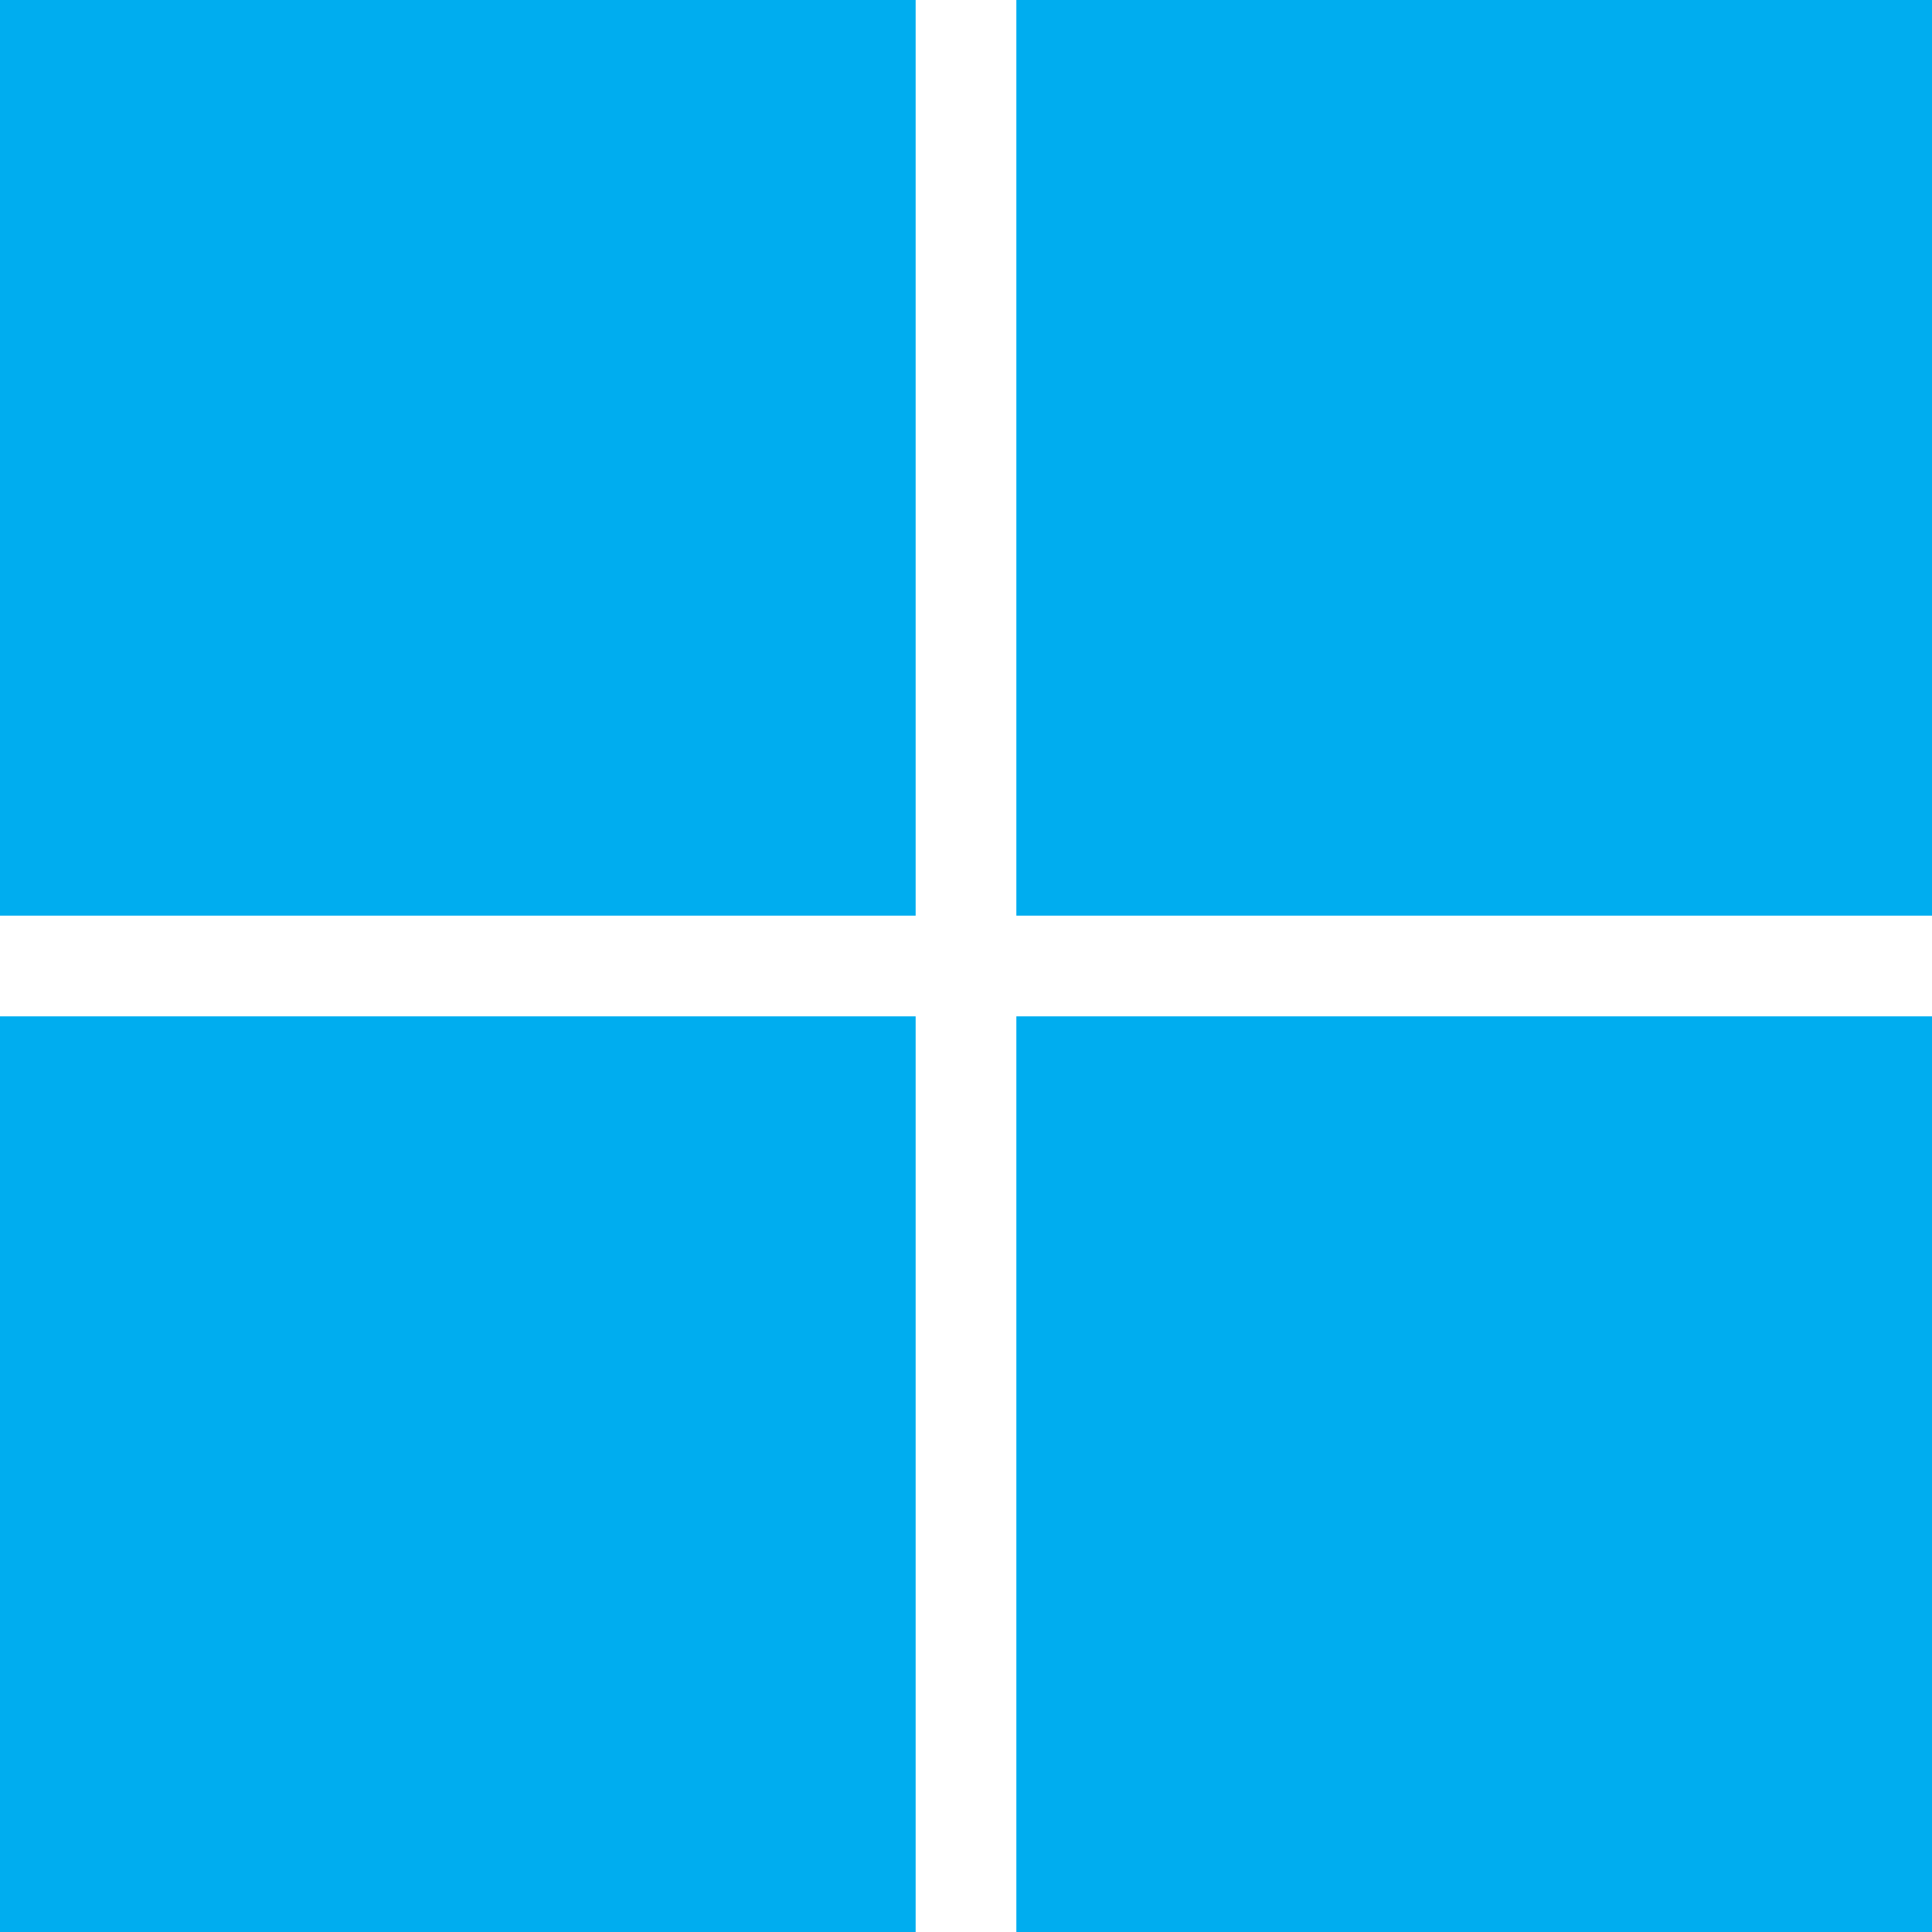
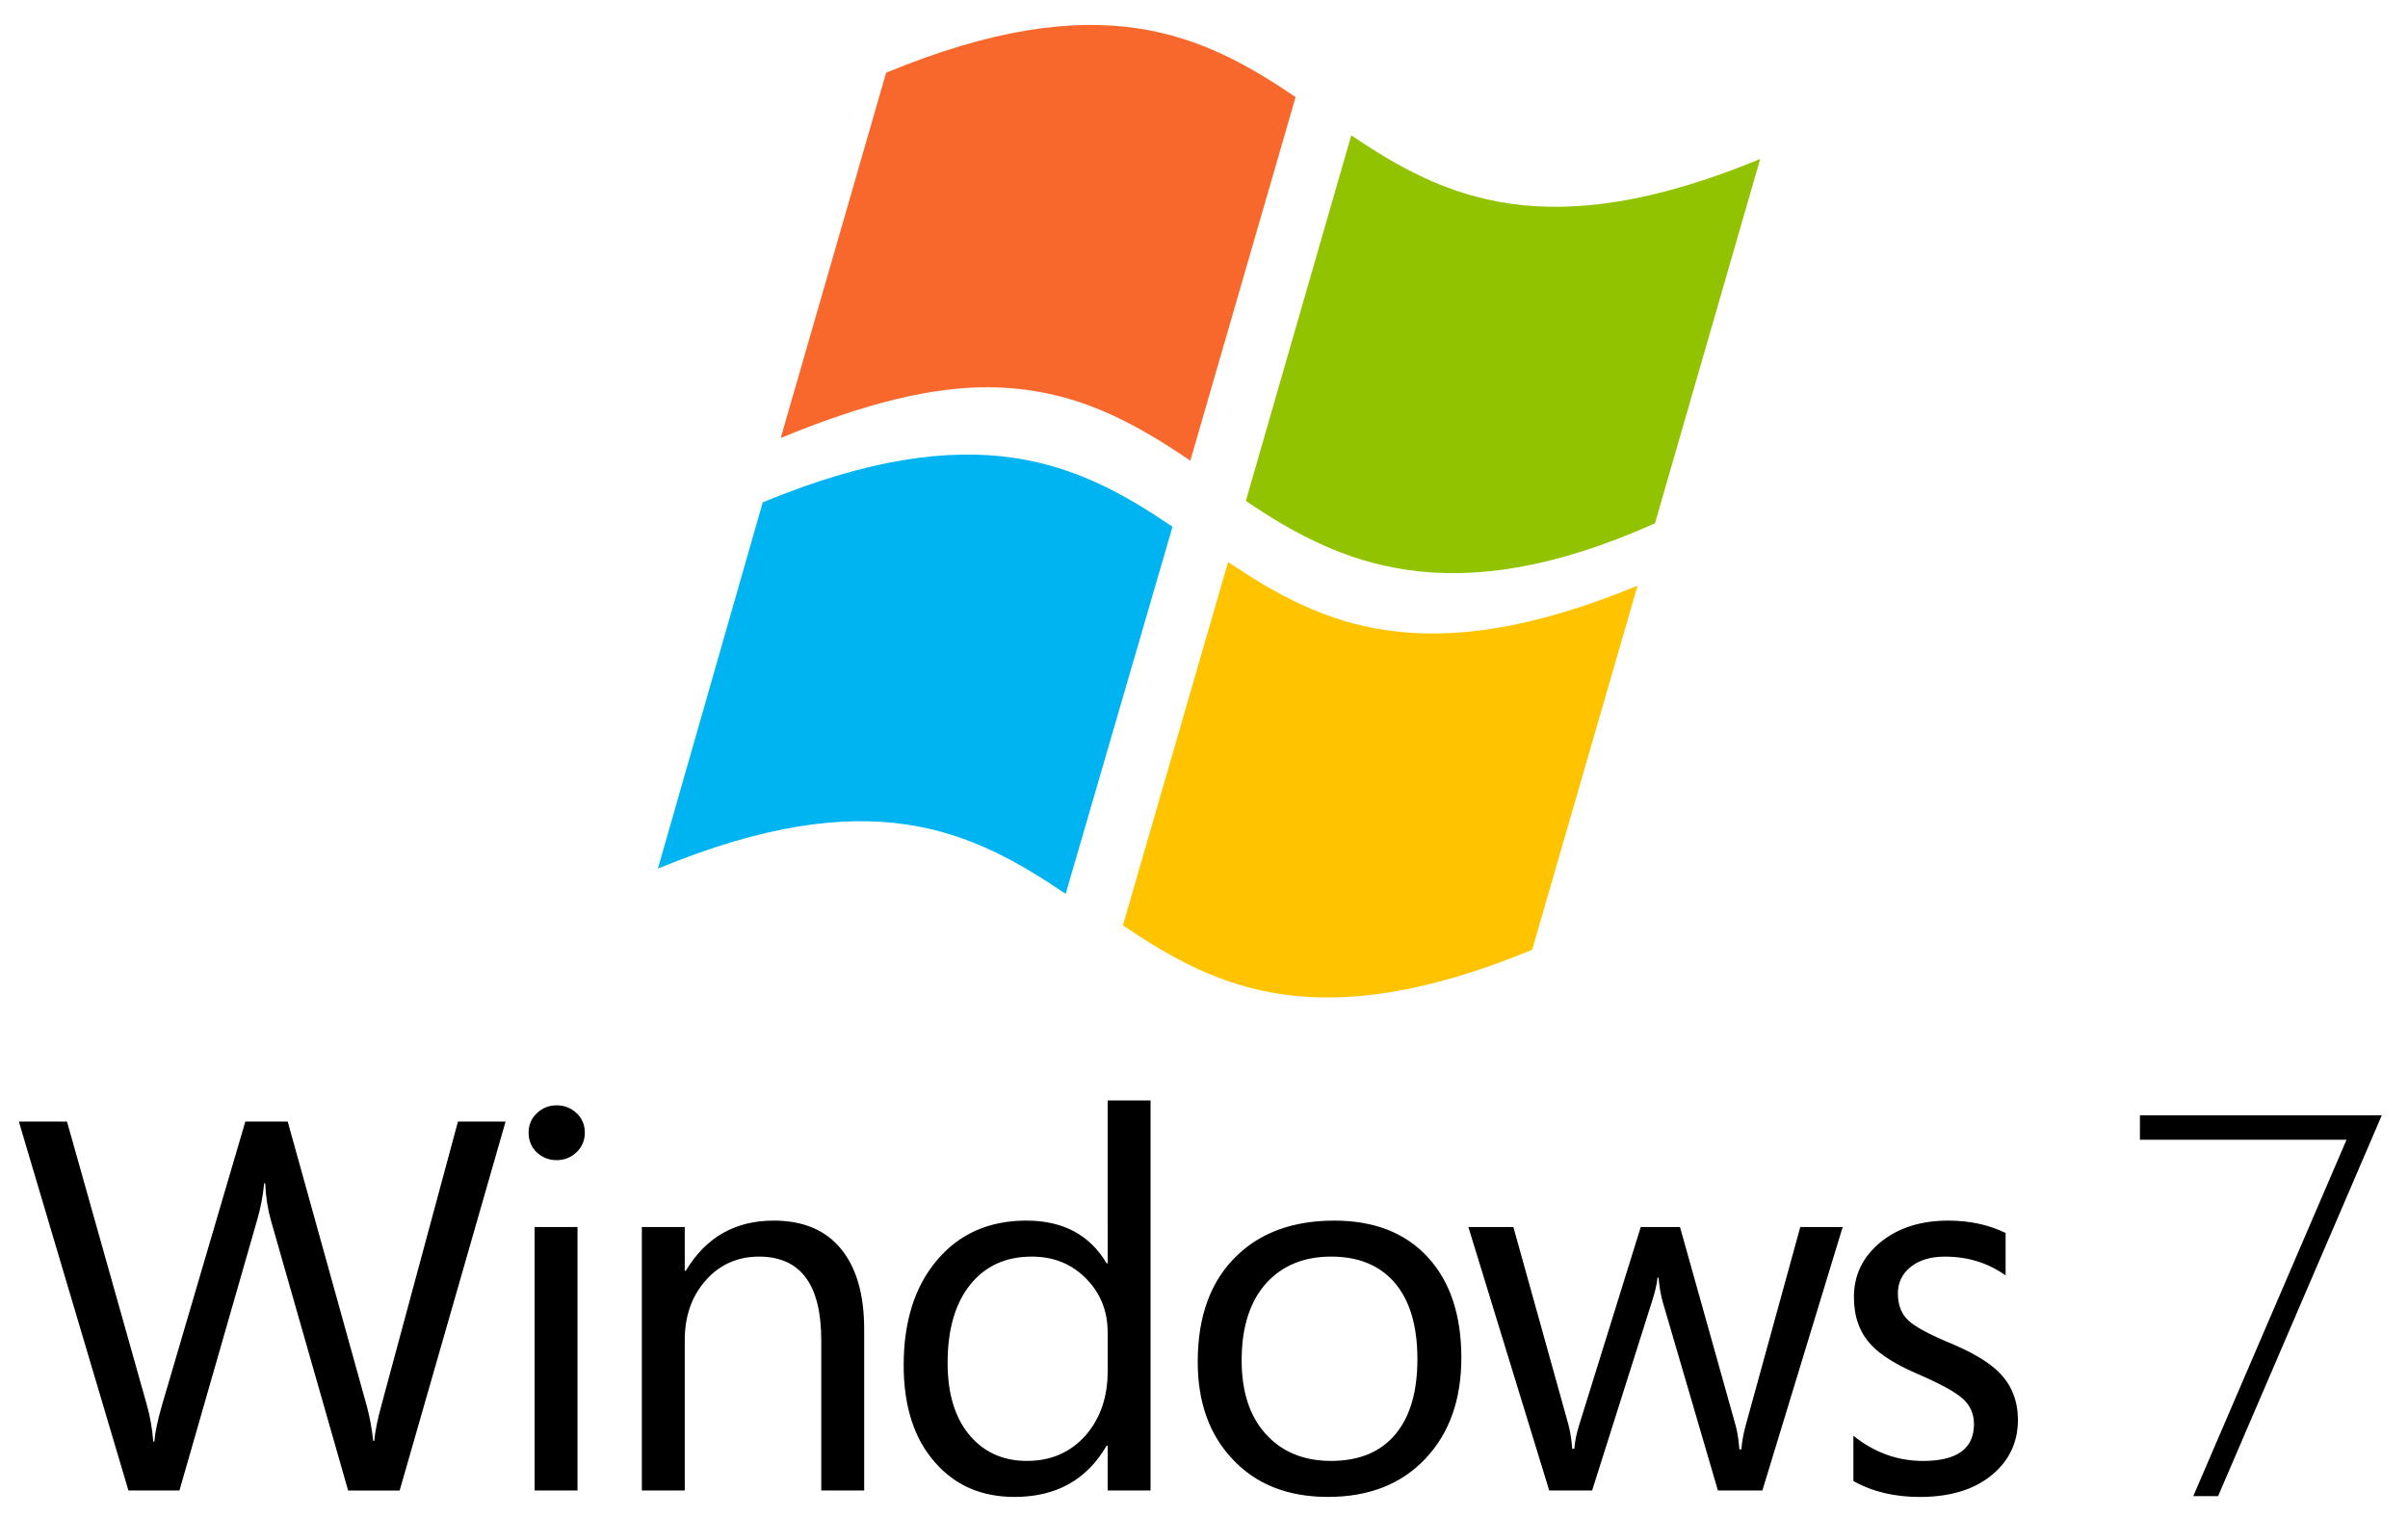
- <svg xmlns="http://www.w3.org/2000/svg" width="24" height="24" viewBox="0 0 256 256" role="img" aria-label="Windows 7">
-   <path fill="#00ADEF" d="M0 0h121.329v121.329H0zm134.671 0H256v121.329H134.671zM0 134.671h121.329V256H0zm134.671 0H256V256H134.671z" />
+ <svg xmlns="http://www.w3.org/2000/svg" width="100" height="63" viewBox="0 0 100 63" id="svg2" version="1.1">
+   <defs id="defs4">
+     <pattern y="0" x="0" height="6" width="6" patternUnits="userSpaceOnUse" id="EMFhbasepattern" />
+     <pattern y="0" x="0" height="6" width="6" patternUnits="userSpaceOnUse" id="EMFhbasepattern-6" />
+   </defs>
+   <g id="layer1" transform="translate(0,-989.3622)">
+     <path d="m 73.097,995.965 c -8.872,3.668 -13.137,1.606 -16.982,-0.981 l -4.377,15.181 c 3.841,2.602 8.478,4.742 16.99,0.931 z" style="fill:#91c300;stroke-width:0.269" id="path2" />
+     <path style="fill:#00b4f1;stroke-width:0.269" d="m 44.256,1026.484 c -3.853,-2.593 -8.042,-4.726 -16.935,-1.049 l 4.354,-15.21 c 8.895,-3.678 13.168,-1.597 17.017,1.013 l -4.437,15.246 z" id="path4" />
+     <path d="m 49.432,1008.492 c -2.32,-1.562 -4.815,-3.02 -8.358,-3.047 -2.338,-0.018 -5.121,0.646 -8.653,2.107 l 4.378,-15.17 c 8.889,-3.675 13.158,-1.595 17.005,1.012 z" style="fill:#f8682c;stroke-width:0.269" id="path6" />
+     <path d="m 51.001,1012.701 c 3.848,2.591 8.123,4.655 17.004,0.984 l -4.378,15.12 c -8.883,3.674 -13.149,1.593 -16.993,-1.014 z" style="fill:#ffc300;stroke-width:0.269" id="path8" />
+     <g id="g3600" transform="matrix(0.312285,0,0,0.3072248,-2.581031,1028.524)">
+       <path d="m 58.974,62.532 c -0.532,1.992 -0.845,3.582 -0.937,4.766 h -0.14 C 57.711,65.627 57.433,64.086 57.063,62.672 L 46.524,24.137 h -5.633 l -11.06,38.256 c -0.602,2.11 -0.949,3.778 -1.042,5.01 h -0.14 C 28.511,65.639 28.222,63.971 27.78,62.393 L 17.172,24.137 h -6.4 l 14.573,49.874 h 6.782 l 10.33,-36.553 c 0.463,-1.6 0.776,-3.258 0.937,-4.975 h 0.14 c 0.07,1.787 0.326,3.467 0.765,5.043 L 54.56,74.013 h 6.851 L 75.497,24.138 h -6.33 z M 79.36,74.011 h 5.703 V 38.396 H 79.36 Z m 2.921,-52.067 c -1.02,0 -1.895,0.355 -2.625,1.062 -0.731,0.707 -1.096,1.583 -1.096,2.626 0,1.089 0.366,1.983 1.096,2.677 0.73,0.697 1.605,1.044 2.625,1.044 1.045,0 1.929,-0.36 2.661,-1.078 0.731,-0.721 1.096,-1.601 1.096,-2.645 0,-1.043 -0.366,-1.918 -1.096,-2.626 -0.732,-0.705 -1.616,-1.06 -2.661,-1.06 z m 28.868,15.582 c -5.126,0 -9.021,2.261 -11.687,6.783 H 99.324 V 38.395 H 93.62 V 74.01 h 5.704 V 53.698 c 0,-3.27 0.933,-5.971 2.8,-8.104 1.866,-2.133 4.224,-3.201 7.078,-3.201 5.519,0 8.276,3.769 8.276,11.305 v 20.313 h 5.706 V 52.203 c 0,-4.685 -1.026,-8.3 -3.08,-10.851 -2.053,-2.55 -5.037,-3.826 -8.955,-3.826 z m 44.416,5.773 h -0.138 c -2.25,-3.851 -5.81,-5.774 -10.679,-5.774 -4.938,0 -8.891,1.773 -11.858,5.324 -2.968,3.545 -4.453,8.287 -4.453,14.223 0,5.564 1.39,9.947 4.173,13.146 2.666,3.105 6.189,4.661 10.572,4.661 5.519,0 9.601,-2.308 12.242,-6.923 h 0.14 v 6.055 h 5.703 V 21.285 h -5.703 z m 0,14.608 c 0,3.431 -0.951,6.281 -2.85,8.556 -2.019,2.364 -4.651,3.548 -7.896,3.548 -3.059,0 -5.541,-1.092 -7.442,-3.27 -2.064,-2.366 -3.097,-5.692 -3.097,-9.98 0,-4.5 0.998,-8.02 2.994,-10.558 1.994,-2.539 4.729,-3.81 8.207,-3.81 2.944,0 5.379,1.021 7.304,3.062 1.854,1.946 2.781,4.349 2.781,7.198 z m 30.128,-20.381 c -5.403,0 -9.713,1.576 -12.937,4.729 -3.479,3.385 -5.216,8.174 -5.216,14.365 0,5.425 1.528,9.797 4.59,13.111 3.132,3.432 7.374,5.146 12.729,5.146 5.424,0 9.738,-1.716 12.937,-5.146 3.203,-3.434 4.801,-7.989 4.801,-13.668 0,-5.775 -1.49,-10.31 -4.469,-13.6 -2.98,-3.291 -7.127,-4.937 -12.435,-4.937 z m 8.175,28.832 c -1.973,2.434 -4.836,3.652 -8.593,3.652 -3.616,0 -6.503,-1.201 -8.657,-3.601 -2.157,-2.399 -3.236,-5.733 -3.236,-10.001 0,-4.545 1.126,-8.057 3.374,-10.538 2.135,-2.317 4.973,-3.478 8.52,-3.478 3.595,0 6.39,1.146 8.383,3.443 2.064,2.389 3.095,5.866 3.095,10.434 -0.001,4.362 -0.962,7.724 -2.886,10.089 z M 240.4,65.245 c -0.322,1.229 -0.509,2.295 -0.558,3.199 h -0.276 c -0.091,-1.276 -0.255,-2.342 -0.486,-3.199 l -7.407,-26.852 h -5.218 l -8.174,26.713 c -0.37,1.184 -0.591,2.271 -0.659,3.269 h -0.28 c -0.092,-1.207 -0.255,-2.272 -0.487,-3.202 l -7.338,-26.779 h -5.983 l 10.749,35.617 h 5.704 l 7.964,-25.564 c 0.418,-1.323 0.662,-2.389 0.73,-3.201 h 0.14 c 0.115,1.252 0.3,2.343 0.555,3.27 l 7.341,25.494 h 5.912 l 10.678,-35.615 h -5.637 z m 27.032,-11.232 c -2.711,-1.16 -4.498,-2.146 -5.355,-2.957 -0.951,-0.883 -1.428,-2.111 -1.428,-3.688 0,-1.459 0.568,-2.652 1.703,-3.581 1.139,-0.928 2.652,-1.391 4.558,-1.391 3.039,0 5.726,0.846 8.065,2.539 v -5.738 c -2.246,-1.113 -4.785,-1.67 -7.615,-1.67 -3.687,0 -6.7,0.981 -9.041,2.938 -2.342,1.96 -3.516,4.423 -3.516,7.392 0,2.645 0.754,4.789 2.262,6.435 1.254,1.392 3.375,2.735 6.365,4.034 2.899,1.275 4.846,2.363 5.844,3.27 0.994,0.904 1.494,2.053 1.494,3.445 0,3.313 -2.261,4.973 -6.783,4.973 -3.385,0 -6.467,-1.137 -9.252,-3.408 v 6.121 c 2.504,1.437 5.451,2.156 8.834,2.156 4.131,0 7.389,-1.044 9.774,-3.13 2.181,-1.927 3.269,-4.349 3.269,-7.271 0,-2.645 -0.87,-4.821 -2.607,-6.537 -1.346,-1.348 -3.536,-2.659 -6.571,-3.932 z" id="path5" />
+       <polygon points="292.838,26.595 320.314,26.595 299.931,74.772 303.23,74.772 325,23.292 292.838,23.292 " id="polygon789" />
+     </g>
+   </g>
</svg>
